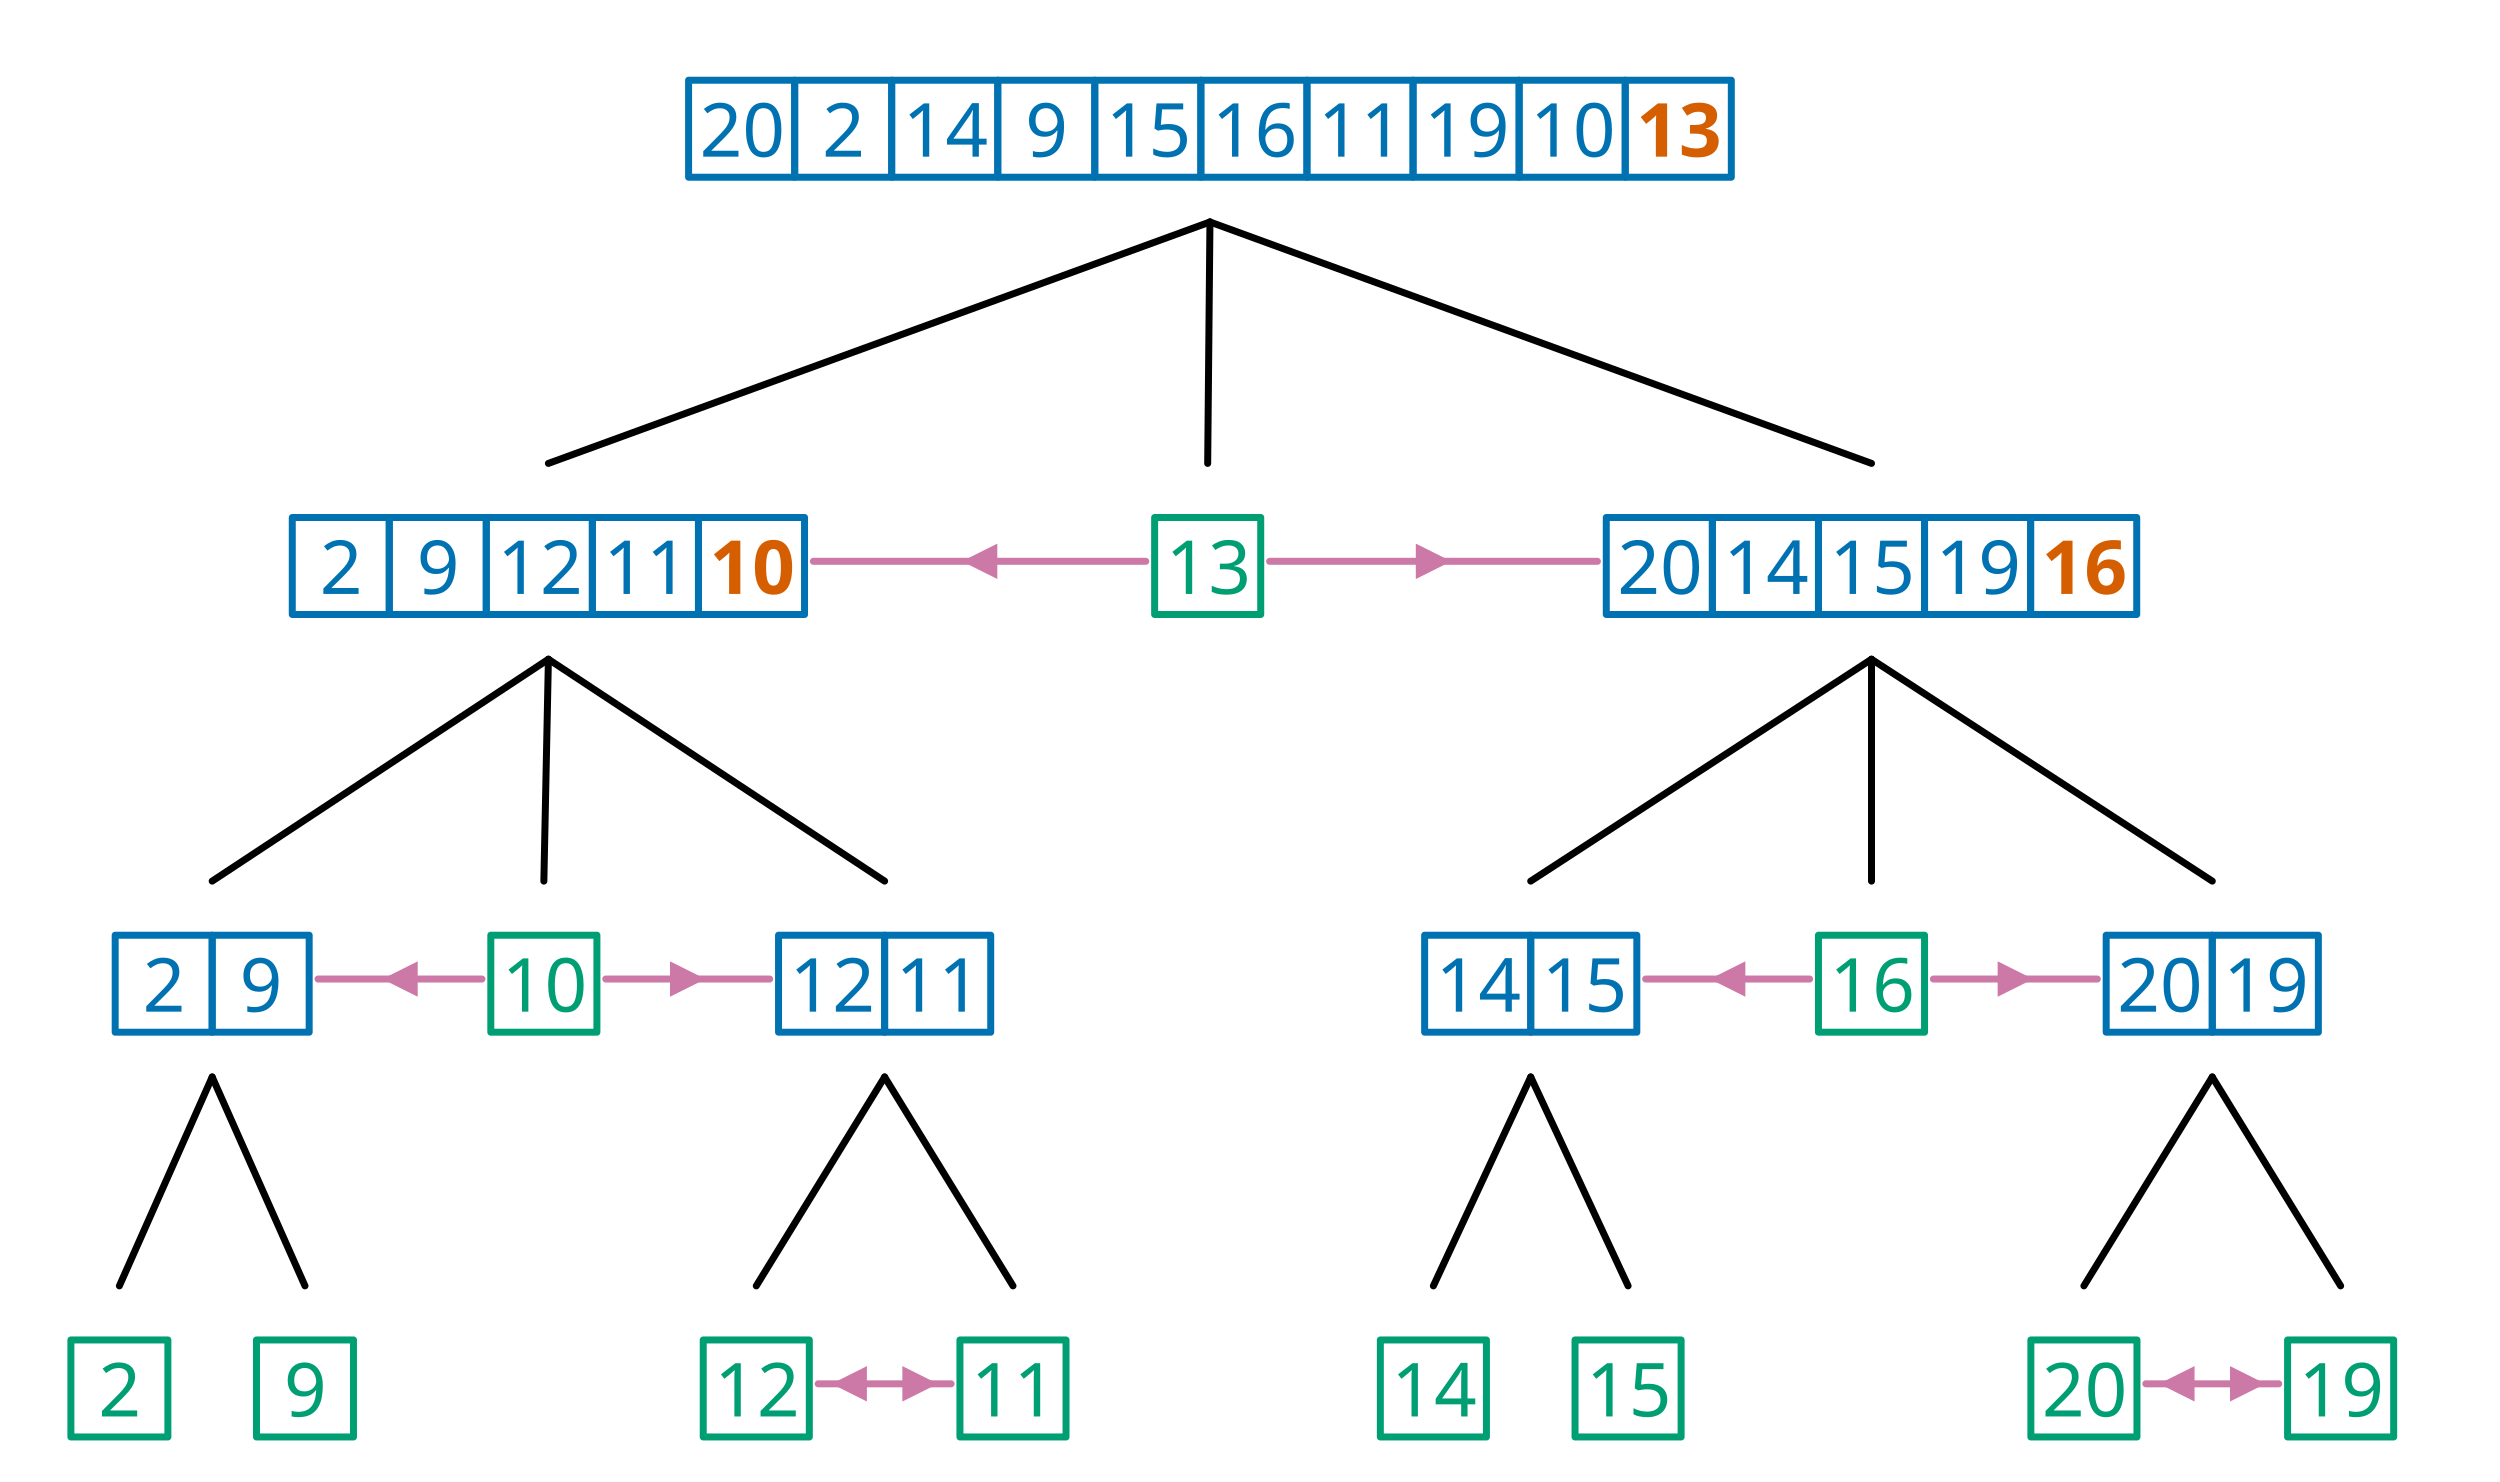
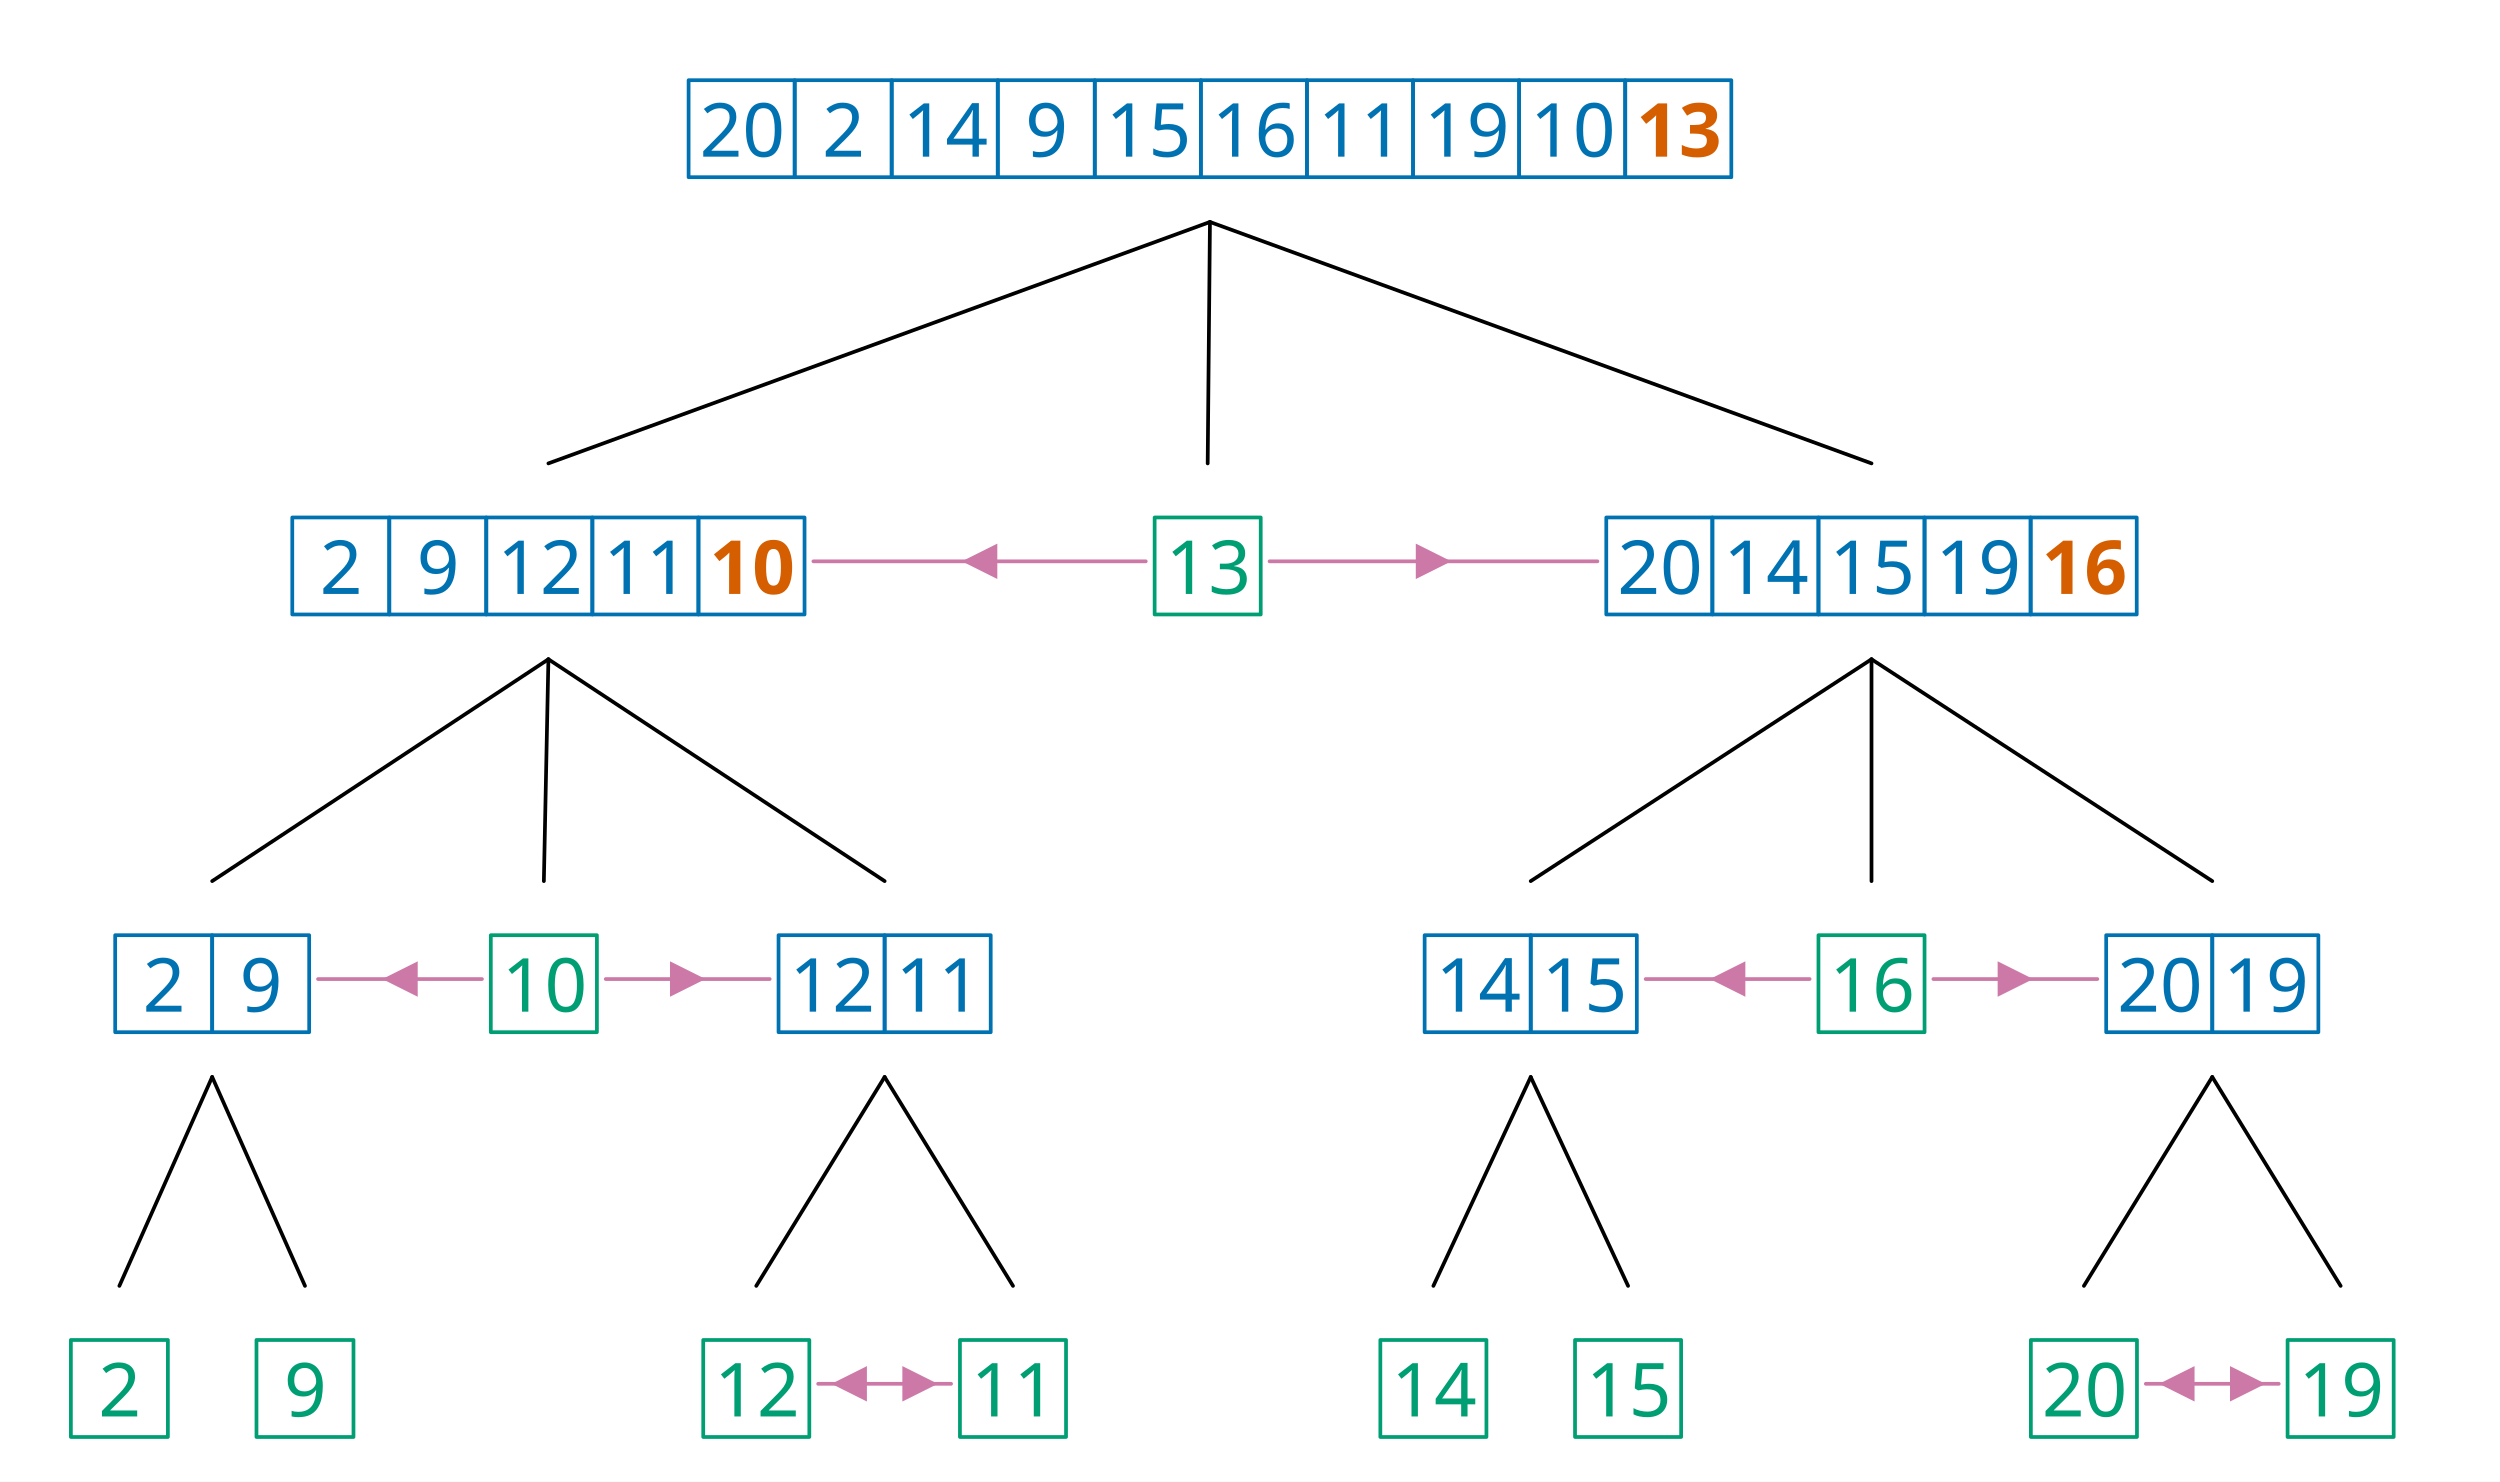
<svg xmlns="http://www.w3.org/2000/svg" width="1072.2" height="635.488" viewBox="-15.2, 0, 1072.2, 635.488" version="1.1">
  <defs>
    <marker id="arrow" markerUnits="userSpaceOnUse" viewBox="0 0 10 10" refX="10" refY="5" markerWidth="15.2" markerHeight="15.2" orient="auto">
      <path d="M 0 0 L 10 5 L 0 10" fill="#CC79A7" />
    </marker>
    <marker id="arrowBackward" markerUnits="userSpaceOnUse" viewBox="0 0 10 10" refX="5" refY="5" markerWidth="15.2" markerHeight="15.2" orient="auto">
      <path d="M 0 0 L 10 5 L 0 10 z" fill="#CC79A7" />
    </marker>
    <marker id="arrowForward" markerUnits="userSpaceOnUse" viewBox="0 0 10 10" refX="5" refY="5" markerWidth="15.2" markerHeight="15.2" orient="auto">
      <path d="M 10 0 L 0 5 L 10 10 z" fill="#CC79A7" />
    </marker>
    <marker id="arrowBothways" markerUnits="userSpaceOnUse" viewBox="0 0 30 10" refX="15" refY="5" markerWidth="45.6" markerHeight="15.2" orient="auto">
      <path d="M 0 5 L 10 0 L 10 5 L 20 5 L 20 0 L 30 5 L 20 10 L 20 5 L 10 5 L 10 10 z" fill="#CC79A7" />
    </marker>
-     <pattern id="hatchBlack" x="10" y="10" width="10" height="10" patternUnits="userSpaceOnUse" patternTransform="rotate(45)">
-       <line x1="0" y="0" x2="0" y2="10" stroke="black" stroke-width="4" />
+     <pattern id="hatchBlack" x="10" y="10" width="10.0" height="10.0" patternUnits="userSpaceOnUse" patternTransform="rotate(45)">
+       <line x1="0" y="0" x2="0" y2="10.0" stroke="black" stroke-width="4.0" />
    </pattern>
-     <pattern id="hatchForNode" x="10" y="10" width="10" height="10" patternUnits="userSpaceOnUse" patternTransform="rotate(45)">
-       <line x1="0" y="0" x2="0" y2="10" stroke="#0072B2" stroke-width="4" />
+     <pattern id="hatchForNode" x="10" y="10" width="10.0" height="10.0" patternUnits="userSpaceOnUse" patternTransform="rotate(45)">
+       <line x1="0" y="0" x2="0" y2="10.0" stroke="#0072B2" stroke-width="4.0" />
    </pattern>
-     <pattern id="hatchForLeaf" x="10" y="10" width="10" height="10" patternUnits="userSpaceOnUse" patternTransform="rotate(45)">
-       <line x1="0" y="0" x2="0" y2="10" stroke="#009E73" stroke-width="4" />
+     <pattern id="hatchForLeaf" x="10" y="10" width="10.0" height="10.0" patternUnits="userSpaceOnUse" patternTransform="rotate(45)">
+       <line x1="0" y="0" x2="0" y2="10.0" stroke="#009E73" stroke-width="4.0" />
    </pattern>
  </defs>
  <rect x="-15.2" y="0" width="1072.2" height="635.488" stroke="none" fill="white" />
  <text white-space="pre" alignment-baseline="text-top" style="fill: #0072B2; storoke-width: 0; font-size: 32px;" x="280.125" y="67.2">
    <tspan x="284.875" y="67.2" style="" text-decoration="" font-family="'Noto Sans', 'Noto Sans JP', 'Noto Sans CJK JP', 'Noto Sans Arabic', 'Noto Sans Hebrew', 'Noto Sans Devanagari', 'Noto Sans Thai', 'Noto Sans Khmer', 'Noto Sans Math', OpenMoji, 'OpenMoji Color', 'OpenMoji Black', 'Noto Emoji', sans-serif">20</tspan>
    <tspan x="337.425" y="67.2" style="" text-decoration="" font-family="'Noto Sans', 'Noto Sans JP', 'Noto Sans CJK JP', 'Noto Sans Arabic', 'Noto Sans Hebrew', 'Noto Sans Devanagari', 'Noto Sans Thai', 'Noto Sans Khmer', 'Noto Sans Math', OpenMoji, 'OpenMoji Color', 'OpenMoji Black', 'Noto Emoji', sans-serif">2</tspan>
    <tspan x="371.975" y="67.2" style="" text-decoration="" font-family="'Noto Sans', 'Noto Sans JP', 'Noto Sans CJK JP', 'Noto Sans Arabic', 'Noto Sans Hebrew', 'Noto Sans Devanagari', 'Noto Sans Thai', 'Noto Sans Khmer', 'Noto Sans Math', OpenMoji, 'OpenMoji Color', 'OpenMoji Black', 'Noto Emoji', sans-serif">14</tspan>
    <tspan x="424.525" y="67.2" style="" text-decoration="" font-family="'Noto Sans', 'Noto Sans JP', 'Noto Sans CJK JP', 'Noto Sans Arabic', 'Noto Sans Hebrew', 'Noto Sans Devanagari', 'Noto Sans Thai', 'Noto Sans Khmer', 'Noto Sans Math', OpenMoji, 'OpenMoji Color', 'OpenMoji Black', 'Noto Emoji', sans-serif">9</tspan>
    <tspan x="459.075" y="67.2" style="" text-decoration="" font-family="'Noto Sans', 'Noto Sans JP', 'Noto Sans CJK JP', 'Noto Sans Arabic', 'Noto Sans Hebrew', 'Noto Sans Devanagari', 'Noto Sans Thai', 'Noto Sans Khmer', 'Noto Sans Math', OpenMoji, 'OpenMoji Color', 'OpenMoji Black', 'Noto Emoji', sans-serif">15</tspan>
    <tspan x="504.575" y="67.2" style="" text-decoration="" font-family="'Noto Sans', 'Noto Sans JP', 'Noto Sans CJK JP', 'Noto Sans Arabic', 'Noto Sans Hebrew', 'Noto Sans Devanagari', 'Noto Sans Thai', 'Noto Sans Khmer', 'Noto Sans Math', OpenMoji, 'OpenMoji Color', 'OpenMoji Black', 'Noto Emoji', sans-serif">16</tspan>
    <tspan x="550.075" y="67.2" style="" text-decoration="" font-family="'Noto Sans', 'Noto Sans JP', 'Noto Sans CJK JP', 'Noto Sans Arabic', 'Noto Sans Hebrew', 'Noto Sans Devanagari', 'Noto Sans Thai', 'Noto Sans Khmer', 'Noto Sans Math', OpenMoji, 'OpenMoji Color', 'OpenMoji Black', 'Noto Emoji', sans-serif">11</tspan>
    <tspan x="595.575" y="67.2" style="" text-decoration="" font-family="'Noto Sans', 'Noto Sans JP', 'Noto Sans CJK JP', 'Noto Sans Arabic', 'Noto Sans Hebrew', 'Noto Sans Devanagari', 'Noto Sans Thai', 'Noto Sans Khmer', 'Noto Sans Math', OpenMoji, 'OpenMoji Color', 'OpenMoji Black', 'Noto Emoji', sans-serif">19</tspan>
    <tspan x="641.075" y="67.2" style="" text-decoration="" font-family="'Noto Sans', 'Noto Sans JP', 'Noto Sans CJK JP', 'Noto Sans Arabic', 'Noto Sans Hebrew', 'Noto Sans Devanagari', 'Noto Sans Thai', 'Noto Sans Khmer', 'Noto Sans Math', OpenMoji, 'OpenMoji Color', 'OpenMoji Black', 'Noto Emoji', sans-serif">10</tspan>
    <tspan x="686.575" y="67.2" style="font-weight: bold; fill: #D55E00; " text-decoration="" font-family="'Noto Sans', 'Noto Sans JP', 'Noto Sans CJK JP', 'Noto Sans Arabic', 'Noto Sans Hebrew', 'Noto Sans Devanagari', 'Noto Sans Thai', 'Noto Sans Khmer', 'Noto Sans Math', OpenMoji, 'OpenMoji Color', 'OpenMoji Black', 'Noto Emoji', sans-serif">13</tspan>
  </text>
  <text white-space="pre" alignment-baseline="text-top" style="fill: #0072B2; storoke-width: 0; font-size: 32px;" x="110.15" y="254.74">
    <tspan x="121.95" y="254.74" style="" text-decoration="" font-family="'Noto Sans', 'Noto Sans JP', 'Noto Sans CJK JP', 'Noto Sans Arabic', 'Noto Sans Hebrew', 'Noto Sans Devanagari', 'Noto Sans Thai', 'Noto Sans Khmer', 'Noto Sans Math', OpenMoji, 'OpenMoji Color', 'OpenMoji Black', 'Noto Emoji', sans-serif">2</tspan>
    <tspan x="163.55" y="254.74" style="" text-decoration="" font-family="'Noto Sans', 'Noto Sans JP', 'Noto Sans CJK JP', 'Noto Sans Arabic', 'Noto Sans Hebrew', 'Noto Sans Devanagari', 'Noto Sans Thai', 'Noto Sans Khmer', 'Noto Sans Math', OpenMoji, 'OpenMoji Color', 'OpenMoji Black', 'Noto Emoji', sans-serif">9</tspan>
    <tspan x="198.1" y="254.74" style="" text-decoration="" font-family="'Noto Sans', 'Noto Sans JP', 'Noto Sans CJK JP', 'Noto Sans Arabic', 'Noto Sans Hebrew', 'Noto Sans Devanagari', 'Noto Sans Thai', 'Noto Sans Khmer', 'Noto Sans Math', OpenMoji, 'OpenMoji Color', 'OpenMoji Black', 'Noto Emoji', sans-serif">12</tspan>
    <tspan x="243.6" y="254.74" style="" text-decoration="" font-family="'Noto Sans', 'Noto Sans JP', 'Noto Sans CJK JP', 'Noto Sans Arabic', 'Noto Sans Hebrew', 'Noto Sans Devanagari', 'Noto Sans Thai', 'Noto Sans Khmer', 'Noto Sans Math', OpenMoji, 'OpenMoji Color', 'OpenMoji Black', 'Noto Emoji', sans-serif">11</tspan>
    <tspan x="289.1" y="254.74" style="font-weight: bold; fill: #D55E00; " text-decoration="" font-family="'Noto Sans', 'Noto Sans JP', 'Noto Sans CJK JP', 'Noto Sans Arabic', 'Noto Sans Hebrew', 'Noto Sans Devanagari', 'Noto Sans Thai', 'Noto Sans Khmer', 'Noto Sans Math', OpenMoji, 'OpenMoji Color', 'OpenMoji Black', 'Noto Emoji', sans-serif">10</tspan>
  </text>
  <text white-space="pre" alignment-baseline="text-top" style="fill: #0072B2; storoke-width: 0; font-size: 32px;" x="34.2" y="433.891">
    <tspan x="46" y="433.891" style="" text-decoration="" font-family="'Noto Sans', 'Noto Sans JP', 'Noto Sans CJK JP', 'Noto Sans Arabic', 'Noto Sans Hebrew', 'Noto Sans Devanagari', 'Noto Sans Thai', 'Noto Sans Khmer', 'Noto Sans Math', OpenMoji, 'OpenMoji Color', 'OpenMoji Black', 'Noto Emoji', sans-serif">2</tspan>
    <tspan x="87.6" y="433.891" style="" text-decoration="" font-family="'Noto Sans', 'Noto Sans JP', 'Noto Sans CJK JP', 'Noto Sans Arabic', 'Noto Sans Hebrew', 'Noto Sans Devanagari', 'Noto Sans Thai', 'Noto Sans Khmer', 'Noto Sans Math', OpenMoji, 'OpenMoji Color', 'OpenMoji Black', 'Noto Emoji', sans-serif">9</tspan>
  </text>
  <text white-space="pre" alignment-baseline="text-top" style="fill: #009E73; storoke-width: 0; font-size: 32px;" x="15.2" y="607.488">
    <tspan x="27.0" y="607.488" style="" text-decoration="" font-family="'Noto Sans', 'Noto Sans JP', 'Noto Sans CJK JP', 'Noto Sans Arabic', 'Noto Sans Hebrew', 'Noto Sans Devanagari', 'Noto Sans Thai', 'Noto Sans Khmer', 'Noto Sans Math', OpenMoji, 'OpenMoji Color', 'OpenMoji Black', 'Noto Emoji', sans-serif">2</tspan>
  </text>
  <text white-space="pre" alignment-baseline="text-top" style="fill: #009E73; storoke-width: 0; font-size: 32px;" x="94.8" y="607.488">
    <tspan x="106.6" y="607.488" style="" text-decoration="" font-family="'Noto Sans', 'Noto Sans JP', 'Noto Sans CJK JP', 'Noto Sans Arabic', 'Noto Sans Hebrew', 'Noto Sans Devanagari', 'Noto Sans Thai', 'Noto Sans Khmer', 'Noto Sans Math', OpenMoji, 'OpenMoji Color', 'OpenMoji Black', 'Noto Emoji', sans-serif">9</tspan>
  </text>
  <text white-space="pre" alignment-baseline="text-top" style="fill: #009E73; storoke-width: 0; font-size: 32px;" x="195.3" y="433.891">
    <tspan x="200.05" y="433.891" style="" text-decoration="" font-family="'Noto Sans', 'Noto Sans JP', 'Noto Sans CJK JP', 'Noto Sans Arabic', 'Noto Sans Hebrew', 'Noto Sans Devanagari', 'Noto Sans Thai', 'Noto Sans Khmer', 'Noto Sans Math', OpenMoji, 'OpenMoji Color', 'OpenMoji Black', 'Noto Emoji', sans-serif">10</tspan>
  </text>
  <text white-space="pre" alignment-baseline="text-top" style="fill: #0072B2; storoke-width: 0; font-size: 32px;" x="318.7" y="433.891">
    <tspan x="323.45" y="433.891" style="" text-decoration="" font-family="'Noto Sans', 'Noto Sans JP', 'Noto Sans CJK JP', 'Noto Sans Arabic', 'Noto Sans Hebrew', 'Noto Sans Devanagari', 'Noto Sans Thai', 'Noto Sans Khmer', 'Noto Sans Math', OpenMoji, 'OpenMoji Color', 'OpenMoji Black', 'Noto Emoji', sans-serif">12</tspan>
    <tspan x="368.95" y="433.891" style="" text-decoration="" font-family="'Noto Sans', 'Noto Sans JP', 'Noto Sans CJK JP', 'Noto Sans Arabic', 'Noto Sans Hebrew', 'Noto Sans Devanagari', 'Noto Sans Thai', 'Noto Sans Khmer', 'Noto Sans Math', OpenMoji, 'OpenMoji Color', 'OpenMoji Black', 'Noto Emoji', sans-serif">11</tspan>
  </text>
  <text white-space="pre" alignment-baseline="text-top" style="fill: #009E73; storoke-width: 0; font-size: 32px;" x="286.4" y="607.488">
    <tspan x="291.15" y="607.488" style="" text-decoration="" font-family="'Noto Sans', 'Noto Sans JP', 'Noto Sans CJK JP', 'Noto Sans Arabic', 'Noto Sans Hebrew', 'Noto Sans Devanagari', 'Noto Sans Thai', 'Noto Sans Khmer', 'Noto Sans Math', OpenMoji, 'OpenMoji Color', 'OpenMoji Black', 'Noto Emoji', sans-serif">12</tspan>
  </text>
  <text white-space="pre" alignment-baseline="text-top" style="fill: #009E73; storoke-width: 0; font-size: 32px;" x="396.5" y="607.488">
    <tspan x="401.25" y="607.488" style="" text-decoration="" font-family="'Noto Sans', 'Noto Sans JP', 'Noto Sans CJK JP', 'Noto Sans Arabic', 'Noto Sans Hebrew', 'Noto Sans Devanagari', 'Noto Sans Thai', 'Noto Sans Khmer', 'Noto Sans Math', OpenMoji, 'OpenMoji Color', 'OpenMoji Black', 'Noto Emoji', sans-serif">11</tspan>
  </text>
  <text white-space="pre" alignment-baseline="text-top" style="fill: #009E73; storoke-width: 0; font-size: 32px;" x="480.0" y="254.74">
    <tspan x="484.75" y="254.74" style="" text-decoration="" font-family="'Noto Sans', 'Noto Sans JP', 'Noto Sans CJK JP', 'Noto Sans Arabic', 'Noto Sans Hebrew', 'Noto Sans Devanagari', 'Noto Sans Thai', 'Noto Sans Khmer', 'Noto Sans Math', OpenMoji, 'OpenMoji Color', 'OpenMoji Black', 'Noto Emoji', sans-serif">13</tspan>
  </text>
  <text white-space="pre" alignment-baseline="text-top" style="fill: #0072B2; storoke-width: 0; font-size: 32px;" x="673.7" y="254.74">
    <tspan x="678.45" y="254.74" style="" text-decoration="" font-family="'Noto Sans', 'Noto Sans JP', 'Noto Sans CJK JP', 'Noto Sans Arabic', 'Noto Sans Hebrew', 'Noto Sans Devanagari', 'Noto Sans Thai', 'Noto Sans Khmer', 'Noto Sans Math', OpenMoji, 'OpenMoji Color', 'OpenMoji Black', 'Noto Emoji', sans-serif">20</tspan>
    <tspan x="723.95" y="254.74" style="" text-decoration="" font-family="'Noto Sans', 'Noto Sans JP', 'Noto Sans CJK JP', 'Noto Sans Arabic', 'Noto Sans Hebrew', 'Noto Sans Devanagari', 'Noto Sans Thai', 'Noto Sans Khmer', 'Noto Sans Math', OpenMoji, 'OpenMoji Color', 'OpenMoji Black', 'Noto Emoji', sans-serif">14</tspan>
    <tspan x="769.45" y="254.74" style="" text-decoration="" font-family="'Noto Sans', 'Noto Sans JP', 'Noto Sans CJK JP', 'Noto Sans Arabic', 'Noto Sans Hebrew', 'Noto Sans Devanagari', 'Noto Sans Thai', 'Noto Sans Khmer', 'Noto Sans Math', OpenMoji, 'OpenMoji Color', 'OpenMoji Black', 'Noto Emoji', sans-serif">15</tspan>
    <tspan x="814.95" y="254.74" style="" text-decoration="" font-family="'Noto Sans', 'Noto Sans JP', 'Noto Sans CJK JP', 'Noto Sans Arabic', 'Noto Sans Hebrew', 'Noto Sans Devanagari', 'Noto Sans Thai', 'Noto Sans Khmer', 'Noto Sans Math', OpenMoji, 'OpenMoji Color', 'OpenMoji Black', 'Noto Emoji', sans-serif">19</tspan>
    <tspan x="860.45" y="254.74" style="font-weight: bold; fill: #D55E00; " text-decoration="" font-family="'Noto Sans', 'Noto Sans JP', 'Noto Sans CJK JP', 'Noto Sans Arabic', 'Noto Sans Hebrew', 'Noto Sans Devanagari', 'Noto Sans Thai', 'Noto Sans Khmer', 'Noto Sans Math', OpenMoji, 'OpenMoji Color', 'OpenMoji Black', 'Noto Emoji', sans-serif">16</tspan>
  </text>
  <text white-space="pre" alignment-baseline="text-top" style="fill: #0072B2; storoke-width: 0; font-size: 32px;" x="595.8" y="433.891">
    <tspan x="600.55" y="433.891" style="" text-decoration="" font-family="'Noto Sans', 'Noto Sans JP', 'Noto Sans CJK JP', 'Noto Sans Arabic', 'Noto Sans Hebrew', 'Noto Sans Devanagari', 'Noto Sans Thai', 'Noto Sans Khmer', 'Noto Sans Math', OpenMoji, 'OpenMoji Color', 'OpenMoji Black', 'Noto Emoji', sans-serif">14</tspan>
    <tspan x="646.05" y="433.891" style="" text-decoration="" font-family="'Noto Sans', 'Noto Sans JP', 'Noto Sans CJK JP', 'Noto Sans Arabic', 'Noto Sans Hebrew', 'Noto Sans Devanagari', 'Noto Sans Thai', 'Noto Sans Khmer', 'Noto Sans Math', OpenMoji, 'OpenMoji Color', 'OpenMoji Black', 'Noto Emoji', sans-serif">15</tspan>
  </text>
  <text white-space="pre" alignment-baseline="text-top" style="fill: #009E73; storoke-width: 0; font-size: 32px;" x="576.8" y="607.488">
    <tspan x="581.55" y="607.488" style="" text-decoration="" font-family="'Noto Sans', 'Noto Sans JP', 'Noto Sans CJK JP', 'Noto Sans Arabic', 'Noto Sans Hebrew', 'Noto Sans Devanagari', 'Noto Sans Thai', 'Noto Sans Khmer', 'Noto Sans Math', OpenMoji, 'OpenMoji Color', 'OpenMoji Black', 'Noto Emoji', sans-serif">14</tspan>
  </text>
  <text white-space="pre" alignment-baseline="text-top" style="fill: #009E73; storoke-width: 0; font-size: 32px;" x="660.3" y="607.488">
    <tspan x="665.05" y="607.488" style="" text-decoration="" font-family="'Noto Sans', 'Noto Sans JP', 'Noto Sans CJK JP', 'Noto Sans Arabic', 'Noto Sans Hebrew', 'Noto Sans Devanagari', 'Noto Sans Thai', 'Noto Sans Khmer', 'Noto Sans Math', OpenMoji, 'OpenMoji Color', 'OpenMoji Black', 'Noto Emoji', sans-serif">15</tspan>
  </text>
  <text white-space="pre" alignment-baseline="text-top" style="fill: #009E73; storoke-width: 0; font-size: 32px;" x="764.7" y="433.891">
    <tspan x="769.45" y="433.891" style="" text-decoration="" font-family="'Noto Sans', 'Noto Sans JP', 'Noto Sans CJK JP', 'Noto Sans Arabic', 'Noto Sans Hebrew', 'Noto Sans Devanagari', 'Noto Sans Thai', 'Noto Sans Khmer', 'Noto Sans Math', OpenMoji, 'OpenMoji Color', 'OpenMoji Black', 'Noto Emoji', sans-serif">16</tspan>
  </text>
  <text white-space="pre" alignment-baseline="text-top" style="fill: #0072B2; storoke-width: 0; font-size: 32px;" x="888.1" y="433.891">
    <tspan x="892.85" y="433.891" style="" text-decoration="" font-family="'Noto Sans', 'Noto Sans JP', 'Noto Sans CJK JP', 'Noto Sans Arabic', 'Noto Sans Hebrew', 'Noto Sans Devanagari', 'Noto Sans Thai', 'Noto Sans Khmer', 'Noto Sans Math', OpenMoji, 'OpenMoji Color', 'OpenMoji Black', 'Noto Emoji', sans-serif">20</tspan>
    <tspan x="938.35" y="433.891" style="" text-decoration="" font-family="'Noto Sans', 'Noto Sans JP', 'Noto Sans CJK JP', 'Noto Sans Arabic', 'Noto Sans Hebrew', 'Noto Sans Devanagari', 'Noto Sans Thai', 'Noto Sans Khmer', 'Noto Sans Math', OpenMoji, 'OpenMoji Color', 'OpenMoji Black', 'Noto Emoji', sans-serif">19</tspan>
  </text>
  <text white-space="pre" alignment-baseline="text-top" style="fill: #009E73; storoke-width: 0; font-size: 32px;" x="855.8" y="607.488">
    <tspan x="860.55" y="607.488" style="" text-decoration="" font-family="'Noto Sans', 'Noto Sans JP', 'Noto Sans CJK JP', 'Noto Sans Arabic', 'Noto Sans Hebrew', 'Noto Sans Devanagari', 'Noto Sans Thai', 'Noto Sans Khmer', 'Noto Sans Math', OpenMoji, 'OpenMoji Color', 'OpenMoji Black', 'Noto Emoji', sans-serif">20</tspan>
  </text>
  <text white-space="pre" alignment-baseline="text-top" style="fill: #009E73; storoke-width: 0; font-size: 32px;" x="965.9" y="607.488">
    <tspan x="970.65" y="607.488" style="" text-decoration="" font-family="'Noto Sans', 'Noto Sans JP', 'Noto Sans CJK JP', 'Noto Sans Arabic', 'Noto Sans Hebrew', 'Noto Sans Devanagari', 'Noto Sans Thai', 'Noto Sans Khmer', 'Noto Sans Math', OpenMoji, 'OpenMoji Color', 'OpenMoji Black', 'Noto Emoji', sans-serif">19</tspan>
  </text>
-   <line style="fill: none; stroke:black; stroke-width:3; stroke-linejoin:round; stroke-linecap:round;" x1="220.0" y1="198.74" x2="503.725" y2="95.2" />
-   <line style="fill: none; stroke:black; stroke-width:3; stroke-linejoin:round; stroke-linecap:round;" x1="502.75" y1="198.74" x2="503.725" y2="95.2" />
-   <line style="fill: none; stroke:black; stroke-width:3; stroke-linejoin:round; stroke-linecap:round;" x1="787.45" y1="198.74" x2="503.725" y2="95.2" />
-   <line style="fill: none; stroke:black; stroke-width:3; stroke-linejoin:round; stroke-linecap:round;" x1="75.8" y1="377.891" x2="220.0" y2="282.74" />
-   <line style="fill: none; stroke:black; stroke-width:3; stroke-linejoin:round; stroke-linecap:round;" x1="218.05" y1="377.891" x2="220.0" y2="282.74" />
-   <line style="fill: none; stroke:black; stroke-width:3; stroke-linejoin:round; stroke-linecap:round;" x1="364.2" y1="377.891" x2="220.0" y2="282.74" />
-   <line style="fill: none; stroke:black; stroke-width:3; stroke-linejoin:round; stroke-linecap:round;" x1="36.0" y1="551.488" x2="75.8" y2="461.891" />
-   <line style="fill: none; stroke:black; stroke-width:3; stroke-linejoin:round; stroke-linecap:round;" x1="115.6" y1="551.488" x2="75.8" y2="461.891" />
-   <line style="fill: none; stroke:black; stroke-width:3; stroke-linejoin:round; stroke-linecap:round;" x1="309.15" y1="551.488" x2="364.2" y2="461.891" />
-   <line style="fill: none; stroke:black; stroke-width:3; stroke-linejoin:round; stroke-linecap:round;" x1="419.25" y1="551.488" x2="364.2" y2="461.891" />
-   <line style="fill: none; stroke:black; stroke-width:3; stroke-linejoin:round; stroke-linecap:round;" x1="641.3" y1="377.891" x2="787.45" y2="282.74" />
-   <line style="fill: none; stroke:black; stroke-width:3; stroke-linejoin:round; stroke-linecap:round;" x1="787.45" y1="377.891" x2="787.45" y2="282.74" />
-   <line style="fill: none; stroke:black; stroke-width:3; stroke-linejoin:round; stroke-linecap:round;" x1="933.6" y1="377.891" x2="787.45" y2="282.74" />
-   <line style="fill: none; stroke:black; stroke-width:3; stroke-linejoin:round; stroke-linecap:round;" x1="599.55" y1="551.488" x2="641.3" y2="461.891" />
-   <line style="fill: none; stroke:black; stroke-width:3; stroke-linejoin:round; stroke-linecap:round;" x1="683.05" y1="551.488" x2="641.3" y2="461.891" />
-   <line style="fill: none; stroke:black; stroke-width:3; stroke-linejoin:round; stroke-linecap:round;" x1="878.55" y1="551.488" x2="933.6" y2="461.891" />
-   <line style="fill: none; stroke:black; stroke-width:3; stroke-linejoin:round; stroke-linecap:round;" x1="988.65" y1="551.488" x2="933.6" y2="461.891" />
-   <rect style="stroke: #0072B2; stroke-linejoin:round; stroke-width:3;" x="280.125" y="34.4" width="45.5" height="41.6" fill="none" />
-   <rect style="stroke: #0072B2; stroke-linejoin:round; stroke-width:3;" x="325.625" y="34.4" width="41.6" height="41.6" fill="none" />
-   <rect style="stroke: #0072B2; stroke-linejoin:round; stroke-width:3;" x="367.225" y="34.4" width="45.5" height="41.6" fill="none" />
-   <rect style="stroke: #0072B2; stroke-linejoin:round; stroke-width:3;" x="412.725" y="34.4" width="41.6" height="41.6" fill="none" />
-   <rect style="stroke: #0072B2; stroke-linejoin:round; stroke-width:3;" x="454.325" y="34.4" width="45.5" height="41.6" fill="none" />
-   <rect style="stroke: #0072B2; stroke-linejoin:round; stroke-width:3;" x="499.825" y="34.4" width="45.5" height="41.6" fill="none" />
-   <rect style="stroke: #0072B2; stroke-linejoin:round; stroke-width:3;" x="545.325" y="34.4" width="45.5" height="41.6" fill="none" />
-   <rect style="stroke: #0072B2; stroke-linejoin:round; stroke-width:3;" x="590.825" y="34.4" width="45.5" height="41.6" fill="none" />
-   <rect style="stroke: #0072B2; stroke-linejoin:round; stroke-width:3;" x="636.325" y="34.4" width="45.5" height="41.6" fill="none" />
-   <rect style="stroke: #0072B2; stroke-linejoin:round; stroke-width:3;" x="681.825" y="34.4" width="45.5" height="41.6" fill="none" />
-   <rect style="stroke: #0072B2; stroke-linejoin:round; stroke-width:3;" x="110.15" y="221.94" width="41.6" height="41.6" fill="none" />
-   <rect style="stroke: #0072B2; stroke-linejoin:round; stroke-width:3;" x="151.75" y="221.94" width="41.6" height="41.6" fill="none" />
-   <rect style="stroke: #0072B2; stroke-linejoin:round; stroke-width:3;" x="193.35" y="221.94" width="45.5" height="41.6" fill="none" />
-   <rect style="stroke: #0072B2; stroke-linejoin:round; stroke-width:3;" x="238.85" y="221.94" width="45.5" height="41.6" fill="none" />
-   <rect style="stroke: #0072B2; stroke-linejoin:round; stroke-width:3;" x="284.35" y="221.94" width="45.5" height="41.6" fill="none" />
-   <rect style="stroke: #0072B2; stroke-linejoin:round; stroke-width:3;" x="34.2" y="401.091" width="41.6" height="41.6" fill="none" />
-   <rect style="stroke: #0072B2; stroke-linejoin:round; stroke-width:3;" x="75.8" y="401.091" width="41.6" height="41.6" fill="none" />
-   <rect style="stroke: #009E73; stroke-linejoin:round; stroke-width:3;" x="15.2" y="574.688" width="41.6" height="41.6" fill="none" />
-   <rect style="stroke: #009E73; stroke-linejoin:round; stroke-width:3;" x="94.8" y="574.688" width="41.6" height="41.6" fill="none" />
-   <rect style="stroke: #009E73; stroke-linejoin:round; stroke-width:3;" x="195.3" y="401.091" width="45.5" height="41.6" fill="none" />
-   <rect style="stroke: #0072B2; stroke-linejoin:round; stroke-width:3;" x="318.7" y="401.091" width="45.5" height="41.6" fill="none" />
-   <rect style="stroke: #0072B2; stroke-linejoin:round; stroke-width:3;" x="364.2" y="401.091" width="45.5" height="41.6" fill="none" />
-   <rect style="stroke: #009E73; stroke-linejoin:round; stroke-width:3;" x="286.4" y="574.688" width="45.5" height="41.6" fill="none" />
-   <rect style="stroke: #009E73; stroke-linejoin:round; stroke-width:3;" x="396.5" y="574.688" width="45.5" height="41.6" fill="none" />
-   <rect style="stroke: #009E73; stroke-linejoin:round; stroke-width:3;" x="480.0" y="221.94" width="45.5" height="41.6" fill="none" />
-   <rect style="stroke: #0072B2; stroke-linejoin:round; stroke-width:3;" x="673.7" y="221.94" width="45.5" height="41.6" fill="none" />
-   <rect style="stroke: #0072B2; stroke-linejoin:round; stroke-width:3;" x="719.2" y="221.94" width="45.5" height="41.6" fill="none" />
-   <rect style="stroke: #0072B2; stroke-linejoin:round; stroke-width:3;" x="764.7" y="221.94" width="45.5" height="41.6" fill="none" />
-   <rect style="stroke: #0072B2; stroke-linejoin:round; stroke-width:3;" x="810.2" y="221.94" width="45.5" height="41.6" fill="none" />
-   <rect style="stroke: #0072B2; stroke-linejoin:round; stroke-width:3;" x="855.7" y="221.94" width="45.5" height="41.6" fill="none" />
-   <rect style="stroke: #0072B2; stroke-linejoin:round; stroke-width:3;" x="595.8" y="401.091" width="45.5" height="41.6" fill="none" />
-   <rect style="stroke: #0072B2; stroke-linejoin:round; stroke-width:3;" x="641.3" y="401.091" width="45.5" height="41.6" fill="none" />
-   <rect style="stroke: #009E73; stroke-linejoin:round; stroke-width:3;" x="576.8" y="574.688" width="45.5" height="41.6" fill="none" />
-   <rect style="stroke: #009E73; stroke-linejoin:round; stroke-width:3;" x="660.3" y="574.688" width="45.5" height="41.6" fill="none" />
-   <rect style="stroke: #009E73; stroke-linejoin:round; stroke-width:3;" x="764.7" y="401.091" width="45.5" height="41.6" fill="none" />
-   <rect style="stroke: #0072B2; stroke-linejoin:round; stroke-width:3;" x="888.1" y="401.091" width="45.5" height="41.6" fill="none" />
-   <rect style="stroke: #0072B2; stroke-linejoin:round; stroke-width:3;" x="933.6" y="401.091" width="45.5" height="41.6" fill="none" />
-   <rect style="stroke: #009E73; stroke-linejoin:round; stroke-width:3;" x="855.8" y="574.688" width="45.5" height="41.6" fill="none" />
-   <rect style="stroke: #009E73; stroke-linejoin:round; stroke-width:3;" x="965.9" y="574.688" width="45.5" height="41.6" fill="none" />
-   <path d="M333.65,240.74 L404.925,240.74 L476.2, 240.74" style="fill: none; stroke: #CC79A7; stroke-width:3; stroke-linecap:round;" marker-mid="url(#arrowForward)" />
-   <path d="M121.2,419.891 L156.35,419.891 L191.5, 419.891" style="fill: none; stroke: #CC79A7; stroke-width:3; stroke-linecap:round;" marker-mid="url(#arrowForward)" />
-   <path d="M244.6,419.891 L279.75,419.891 L314.9, 419.891" style="fill: none; stroke: #CC79A7; stroke-width:3; stroke-linecap:round;" marker-mid="url(#arrowBackward)" />
-   <line x1="335.7" y1="593.488" x2="392.7" y2="593.488" style="fill: none; stroke: #CC79A7; stroke-width:3; stroke-linecap:round;" />
+   <line style="fill: none; stroke:black; stroke-width:1.6; stroke-linejoin:round; stroke-linecap:round;" x1="220.0" y1="198.74" x2="503.725" y2="95.2" />
+   <line style="fill: none; stroke:black; stroke-width:1.6; stroke-linejoin:round; stroke-linecap:round;" x1="502.75" y1="198.74" x2="503.725" y2="95.2" />
+   <line style="fill: none; stroke:black; stroke-width:1.6; stroke-linejoin:round; stroke-linecap:round;" x1="787.45" y1="198.74" x2="503.725" y2="95.2" />
+   <line style="fill: none; stroke:black; stroke-width:1.6; stroke-linejoin:round; stroke-linecap:round;" x1="75.8" y1="377.891" x2="220.0" y2="282.74" />
+   <line style="fill: none; stroke:black; stroke-width:1.6; stroke-linejoin:round; stroke-linecap:round;" x1="218.05" y1="377.891" x2="220.0" y2="282.74" />
+   <line style="fill: none; stroke:black; stroke-width:1.6; stroke-linejoin:round; stroke-linecap:round;" x1="364.2" y1="377.891" x2="220.0" y2="282.74" />
+   <line style="fill: none; stroke:black; stroke-width:1.6; stroke-linejoin:round; stroke-linecap:round;" x1="36.0" y1="551.488" x2="75.8" y2="461.891" />
+   <line style="fill: none; stroke:black; stroke-width:1.6; stroke-linejoin:round; stroke-linecap:round;" x1="115.6" y1="551.488" x2="75.8" y2="461.891" />
+   <line style="fill: none; stroke:black; stroke-width:1.6; stroke-linejoin:round; stroke-linecap:round;" x1="309.15" y1="551.488" x2="364.2" y2="461.891" />
+   <line style="fill: none; stroke:black; stroke-width:1.6; stroke-linejoin:round; stroke-linecap:round;" x1="419.25" y1="551.488" x2="364.2" y2="461.891" />
+   <line style="fill: none; stroke:black; stroke-width:1.6; stroke-linejoin:round; stroke-linecap:round;" x1="641.3" y1="377.891" x2="787.45" y2="282.74" />
+   <line style="fill: none; stroke:black; stroke-width:1.6; stroke-linejoin:round; stroke-linecap:round;" x1="787.45" y1="377.891" x2="787.45" y2="282.74" />
+   <line style="fill: none; stroke:black; stroke-width:1.6; stroke-linejoin:round; stroke-linecap:round;" x1="933.6" y1="377.891" x2="787.45" y2="282.74" />
+   <line style="fill: none; stroke:black; stroke-width:1.6; stroke-linejoin:round; stroke-linecap:round;" x1="599.55" y1="551.488" x2="641.3" y2="461.891" />
+   <line style="fill: none; stroke:black; stroke-width:1.6; stroke-linejoin:round; stroke-linecap:round;" x1="683.05" y1="551.488" x2="641.3" y2="461.891" />
+   <line style="fill: none; stroke:black; stroke-width:1.6; stroke-linejoin:round; stroke-linecap:round;" x1="878.55" y1="551.488" x2="933.6" y2="461.891" />
+   <line style="fill: none; stroke:black; stroke-width:1.6; stroke-linejoin:round; stroke-linecap:round;" x1="988.65" y1="551.488" x2="933.6" y2="461.891" />
+   <rect style="stroke: #0072B2; stroke-linejoin:round; stroke-width:1.6;" x="280.125" y="34.4" width="45.5" height="41.6" fill="none" />
+   <rect style="stroke: #0072B2; stroke-linejoin:round; stroke-width:1.6;" x="325.625" y="34.4" width="41.6" height="41.6" fill="none" />
+   <rect style="stroke: #0072B2; stroke-linejoin:round; stroke-width:1.6;" x="367.225" y="34.4" width="45.5" height="41.6" fill="none" />
+   <rect style="stroke: #0072B2; stroke-linejoin:round; stroke-width:1.6;" x="412.725" y="34.4" width="41.6" height="41.6" fill="none" />
+   <rect style="stroke: #0072B2; stroke-linejoin:round; stroke-width:1.6;" x="454.325" y="34.4" width="45.5" height="41.6" fill="none" />
+   <rect style="stroke: #0072B2; stroke-linejoin:round; stroke-width:1.6;" x="499.825" y="34.4" width="45.5" height="41.6" fill="none" />
+   <rect style="stroke: #0072B2; stroke-linejoin:round; stroke-width:1.6;" x="545.325" y="34.4" width="45.5" height="41.6" fill="none" />
+   <rect style="stroke: #0072B2; stroke-linejoin:round; stroke-width:1.6;" x="590.825" y="34.4" width="45.5" height="41.6" fill="none" />
+   <rect style="stroke: #0072B2; stroke-linejoin:round; stroke-width:1.6;" x="636.325" y="34.4" width="45.5" height="41.6" fill="none" />
+   <rect style="stroke: #0072B2; stroke-linejoin:round; stroke-width:1.6;" x="681.825" y="34.4" width="45.5" height="41.6" fill="none" />
+   <rect style="stroke: #0072B2; stroke-linejoin:round; stroke-width:1.6;" x="110.15" y="221.94" width="41.6" height="41.6" fill="none" />
+   <rect style="stroke: #0072B2; stroke-linejoin:round; stroke-width:1.6;" x="151.75" y="221.94" width="41.6" height="41.6" fill="none" />
+   <rect style="stroke: #0072B2; stroke-linejoin:round; stroke-width:1.6;" x="193.35" y="221.94" width="45.5" height="41.6" fill="none" />
+   <rect style="stroke: #0072B2; stroke-linejoin:round; stroke-width:1.6;" x="238.85" y="221.94" width="45.5" height="41.6" fill="none" />
+   <rect style="stroke: #0072B2; stroke-linejoin:round; stroke-width:1.6;" x="284.35" y="221.94" width="45.5" height="41.6" fill="none" />
+   <rect style="stroke: #0072B2; stroke-linejoin:round; stroke-width:1.6;" x="34.2" y="401.091" width="41.6" height="41.6" fill="none" />
+   <rect style="stroke: #0072B2; stroke-linejoin:round; stroke-width:1.6;" x="75.8" y="401.091" width="41.6" height="41.6" fill="none" />
+   <rect style="stroke: #009E73; stroke-linejoin:round; stroke-width:1.6;" x="15.2" y="574.688" width="41.6" height="41.6" fill="none" />
+   <rect style="stroke: #009E73; stroke-linejoin:round; stroke-width:1.6;" x="94.8" y="574.688" width="41.6" height="41.6" fill="none" />
+   <rect style="stroke: #009E73; stroke-linejoin:round; stroke-width:1.6;" x="195.3" y="401.091" width="45.5" height="41.6" fill="none" />
+   <rect style="stroke: #0072B2; stroke-linejoin:round; stroke-width:1.6;" x="318.7" y="401.091" width="45.5" height="41.6" fill="none" />
+   <rect style="stroke: #0072B2; stroke-linejoin:round; stroke-width:1.6;" x="364.2" y="401.091" width="45.5" height="41.6" fill="none" />
+   <rect style="stroke: #009E73; stroke-linejoin:round; stroke-width:1.6;" x="286.4" y="574.688" width="45.5" height="41.6" fill="none" />
+   <rect style="stroke: #009E73; stroke-linejoin:round; stroke-width:1.6;" x="396.5" y="574.688" width="45.5" height="41.6" fill="none" />
+   <rect style="stroke: #009E73; stroke-linejoin:round; stroke-width:1.6;" x="480.0" y="221.94" width="45.5" height="41.6" fill="none" />
+   <rect style="stroke: #0072B2; stroke-linejoin:round; stroke-width:1.6;" x="673.7" y="221.94" width="45.5" height="41.6" fill="none" />
+   <rect style="stroke: #0072B2; stroke-linejoin:round; stroke-width:1.6;" x="719.2" y="221.94" width="45.5" height="41.6" fill="none" />
+   <rect style="stroke: #0072B2; stroke-linejoin:round; stroke-width:1.6;" x="764.7" y="221.94" width="45.5" height="41.6" fill="none" />
+   <rect style="stroke: #0072B2; stroke-linejoin:round; stroke-width:1.6;" x="810.2" y="221.94" width="45.5" height="41.6" fill="none" />
+   <rect style="stroke: #0072B2; stroke-linejoin:round; stroke-width:1.6;" x="855.7" y="221.94" width="45.5" height="41.6" fill="none" />
+   <rect style="stroke: #0072B2; stroke-linejoin:round; stroke-width:1.6;" x="595.8" y="401.091" width="45.5" height="41.6" fill="none" />
+   <rect style="stroke: #0072B2; stroke-linejoin:round; stroke-width:1.6;" x="641.3" y="401.091" width="45.5" height="41.6" fill="none" />
+   <rect style="stroke: #009E73; stroke-linejoin:round; stroke-width:1.6;" x="576.8" y="574.688" width="45.5" height="41.6" fill="none" />
+   <rect style="stroke: #009E73; stroke-linejoin:round; stroke-width:1.6;" x="660.3" y="574.688" width="45.5" height="41.6" fill="none" />
+   <rect style="stroke: #009E73; stroke-linejoin:round; stroke-width:1.6;" x="764.7" y="401.091" width="45.5" height="41.6" fill="none" />
+   <rect style="stroke: #0072B2; stroke-linejoin:round; stroke-width:1.6;" x="888.1" y="401.091" width="45.5" height="41.6" fill="none" />
+   <rect style="stroke: #0072B2; stroke-linejoin:round; stroke-width:1.6;" x="933.6" y="401.091" width="45.5" height="41.6" fill="none" />
+   <rect style="stroke: #009E73; stroke-linejoin:round; stroke-width:1.6;" x="855.8" y="574.688" width="45.5" height="41.6" fill="none" />
+   <rect style="stroke: #009E73; stroke-linejoin:round; stroke-width:1.6;" x="965.9" y="574.688" width="45.5" height="41.6" fill="none" />
+   <path d="M333.65,240.74 L404.925,240.74 L476.2, 240.74" style="fill: none; stroke: #CC79A7; stroke-width:1.6; stroke-linecap:round;" marker-mid="url(#arrowForward)" />
+   <path d="M121.2,419.891 L156.35,419.891 L191.5, 419.891" style="fill: none; stroke: #CC79A7; stroke-width:1.6; stroke-linecap:round;" marker-mid="url(#arrowForward)" />
+   <path d="M244.6,419.891 L279.75,419.891 L314.9, 419.891" style="fill: none; stroke: #CC79A7; stroke-width:1.6; stroke-linecap:round;" marker-mid="url(#arrowBackward)" />
+   <line x1="335.7" y1="593.488" x2="392.7" y2="593.488" style="fill: none; stroke: #CC79A7; stroke-width:1.6; stroke-linecap:round;" />
  <polygon points="387,593.488 371.8,601.088 371.8,585.888" style="fill:#CC79A7; stroke:none;" />
  <polygon points="341.4,593.488 356.6,601.088 356.6,585.888" style="fill:#CC79A7; stroke:none;" />
-   <path d="M529.3,240.74 L599.6,240.74 L669.9, 240.74" style="fill: none; stroke: #CC79A7; stroke-width:3; stroke-linecap:round;" marker-mid="url(#arrowBackward)" />
-   <path d="M690.6,419.891 L725.75,419.891 L760.9, 419.891" style="fill: none; stroke: #CC79A7; stroke-width:3; stroke-linecap:round;" marker-mid="url(#arrowForward)" />
-   <path d="M814,419.891 L849.15,419.891 L884.3, 419.891" style="fill: none; stroke: #CC79A7; stroke-width:3; stroke-linecap:round;" marker-mid="url(#arrowBackward)" />
-   <line x1="905.1" y1="593.488" x2="962.1" y2="593.488" style="fill: none; stroke: #CC79A7; stroke-width:3; stroke-linecap:round;" />
+   <path d="M529.3,240.74 L599.6,240.74 L669.9, 240.74" style="fill: none; stroke: #CC79A7; stroke-width:1.6; stroke-linecap:round;" marker-mid="url(#arrowBackward)" />
+   <path d="M690.6,419.891 L725.75,419.891 L760.9, 419.891" style="fill: none; stroke: #CC79A7; stroke-width:1.6; stroke-linecap:round;" marker-mid="url(#arrowForward)" />
+   <path d="M814,419.891 L849.15,419.891 L884.3, 419.891" style="fill: none; stroke: #CC79A7; stroke-width:1.6; stroke-linecap:round;" marker-mid="url(#arrowBackward)" />
+   <line x1="905.1" y1="593.488" x2="962.1" y2="593.488" style="fill: none; stroke: #CC79A7; stroke-width:1.6; stroke-linecap:round;" />
  <polygon points="956.4,593.488 941.2,601.088 941.2,585.888" style="fill:#CC79A7; stroke:none;" />
  <polygon points="910.8,593.488 926,601.088 926,585.888" style="fill:#CC79A7; stroke:none;" />
</svg>
